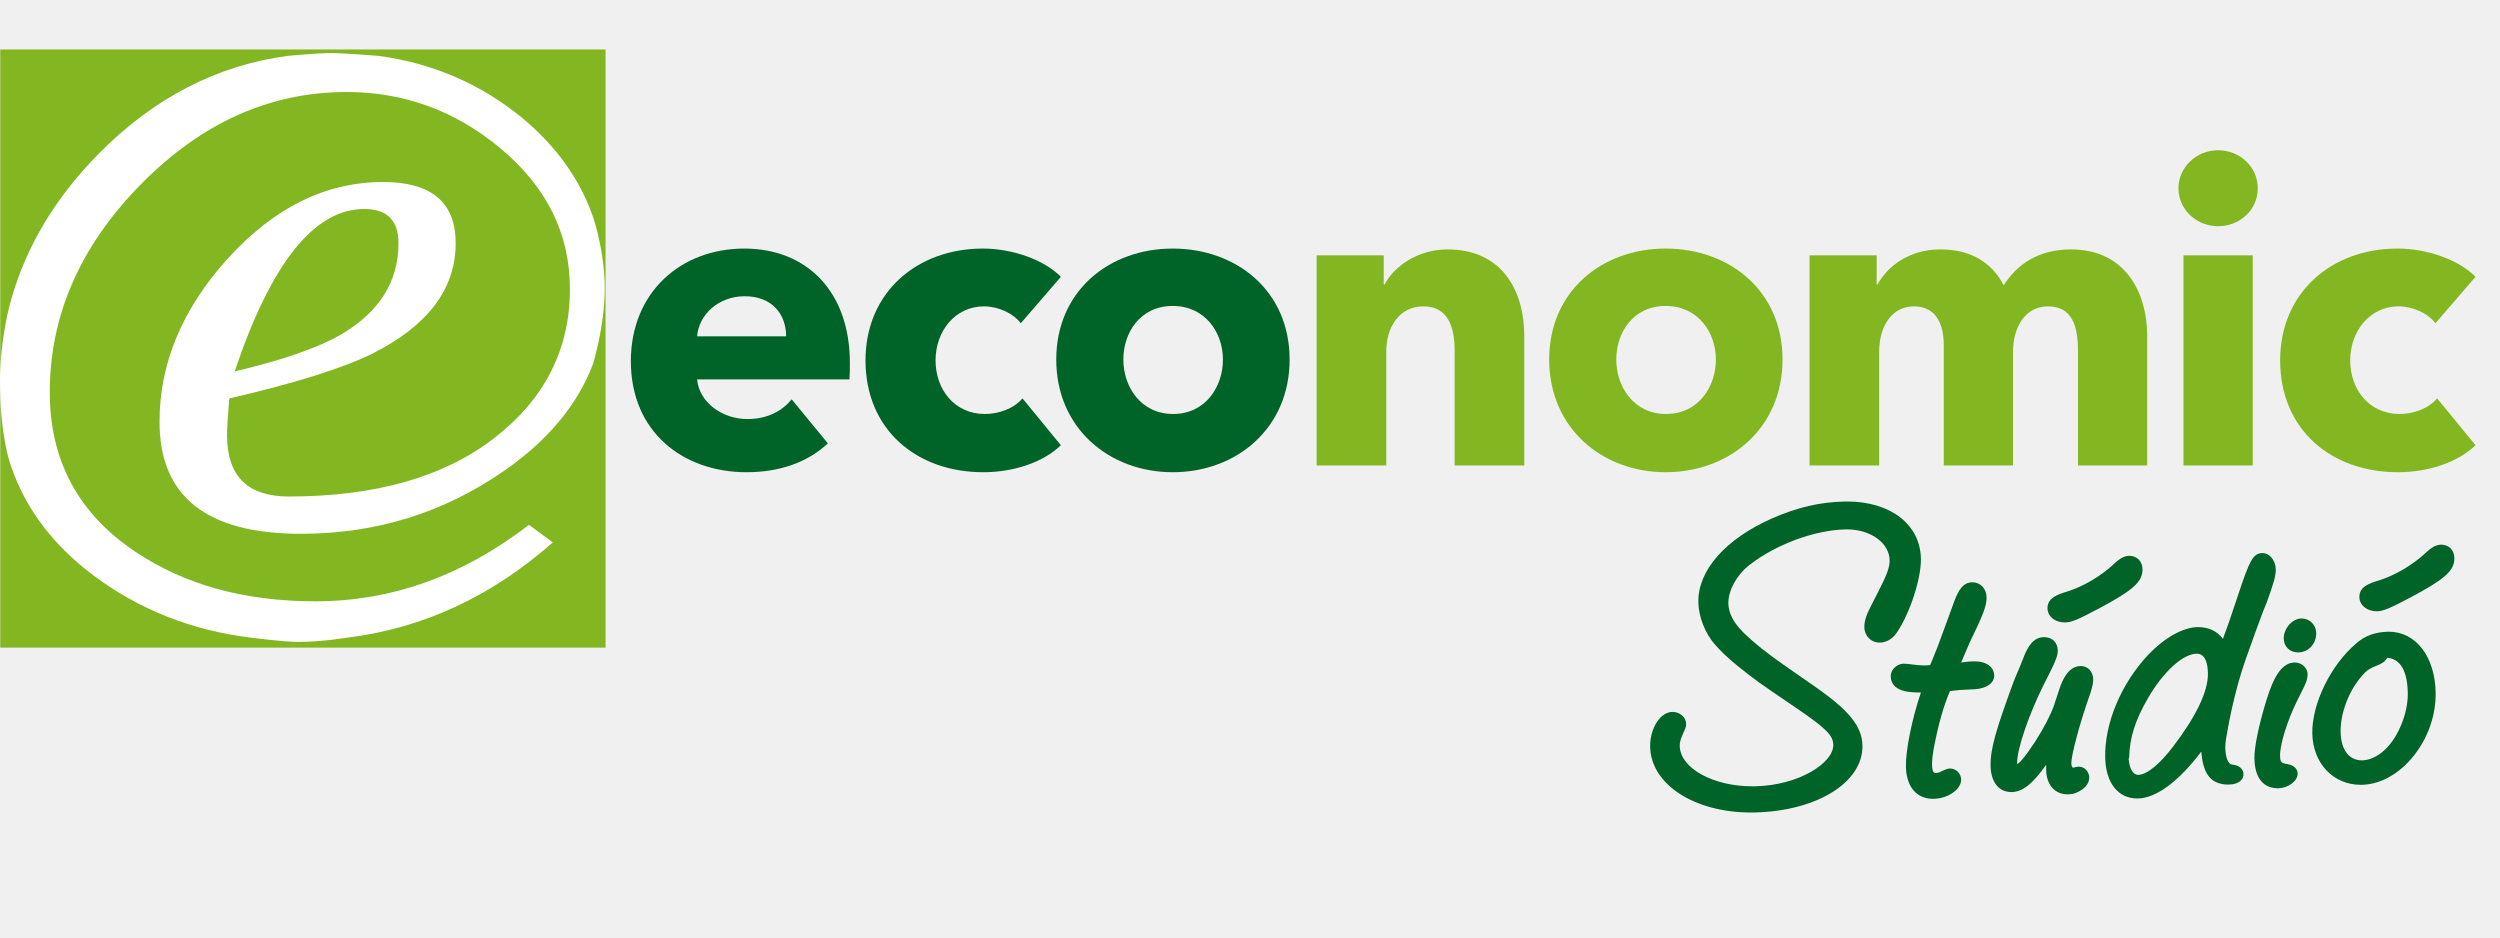
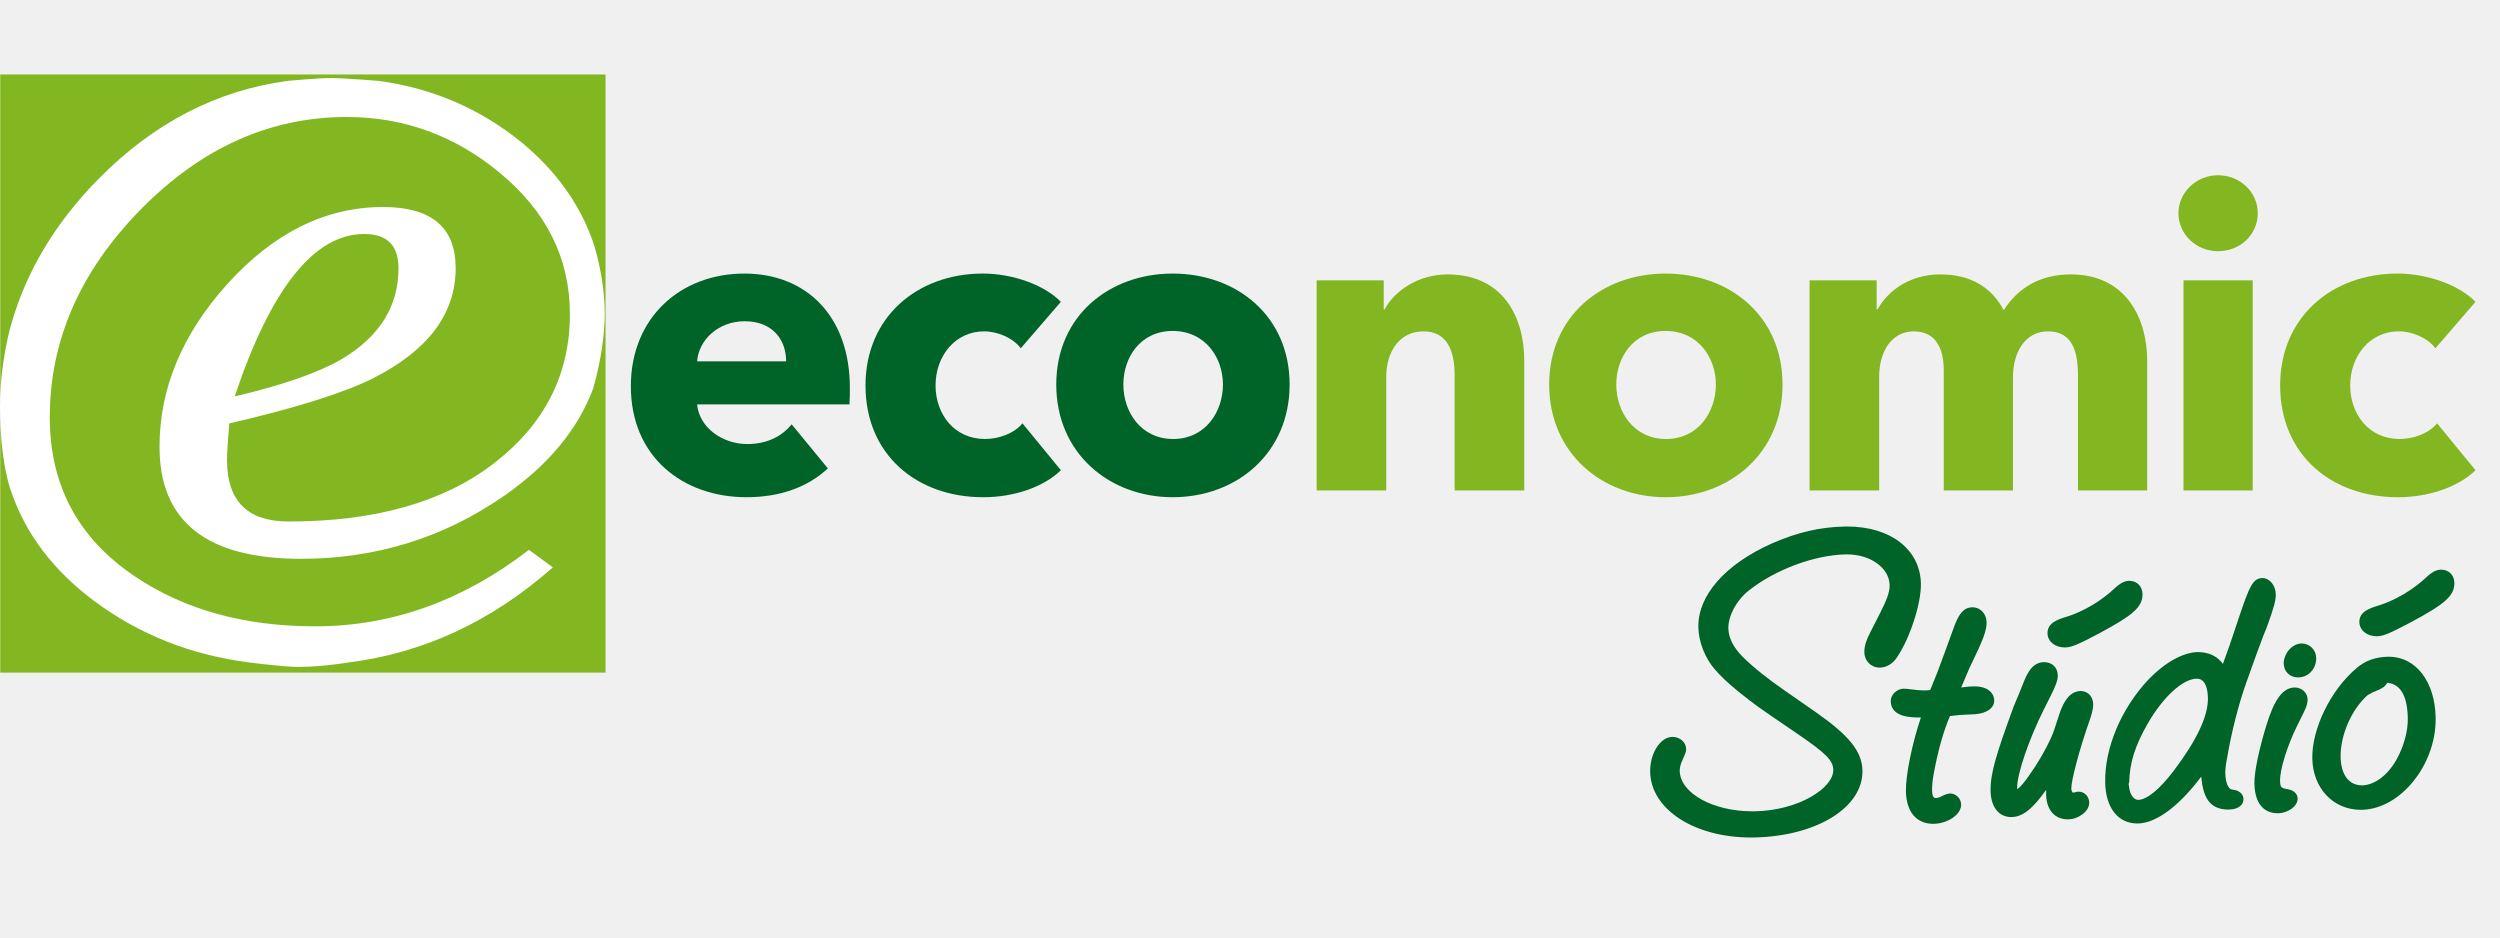
<svg xmlns="http://www.w3.org/2000/svg" id="svg3336" version="1.1" xml:space="preserve" width="200" height="75" viewBox="0 0 200 75">
  <defs id="defs3340">
    <clipPath clipPathUnits="userSpaceOnUse" id="clipPath3350">
      <path d="m 0,595.275 841.89,0 L 841.89,0 0,0 0,595.275 Z" id="path3352" />
    </clipPath>
    <clipPath clipPathUnits="userSpaceOnUse" id="clipPath3406">
      <path d="m 0,595.275 841.89,0 L 841.89,0 0,0 0,595.275 Z" id="path3408" />
    </clipPath>
    <clipPath clipPathUnits="userSpaceOnUse" id="clipPath3446">
      <path d="m 0,595.275 841.89,0 L 841.89,0 0,0 0,595.275 Z" id="path3448" />
    </clipPath>
  </defs>
  <g id="g3344" transform="matrix(1.25,0,0,-1.25,-416.8304,450.238)">
-     <g id="g3346" transform="translate(0,8)">
+     <g id="g3346" transform="translate(0,6.4)">
      <g id="g3348" clip-path="url(#clipPath3350)">
        <g id="g3354" transform="translate(445.5225,300.1904)">
          <path d="m 0,0 c -3.626,0 -6.399,1.805 -6.448,4.197 -0.014,0.721 0.232,1.436 0.645,1.862 0.234,0.244 0.503,0.375 0.779,0.379 0.486,0.001 0.872,-0.344 0.878,-0.764 C -4.139,5.51 -4.179,5.422 -4.322,5.094 L -4.351,5.027 C -4.499,4.713 -4.56,4.48 -4.556,4.264 -4.526,2.838 -2.438,1.676 0.099,1.676 L 0.274,1.678 C 3.069,1.736 5.292,3.176 5.271,4.328 5.257,4.904 4.907,5.33 2.866,6.713 l -0.33,0.225 c -2.012,1.367 -2.222,1.509 -3.349,2.41 -0.64,0.521 -1.129,0.982 -1.497,1.412 -0.623,0.711 -1.037,1.765 -1.054,2.689 -0.043,2.034 1.718,4.042 4.713,5.372 1.632,0.714 3.068,1.048 4.655,1.08 l 0.161,0.002 c 2.773,0 4.67,-1.47 4.715,-3.654 0.025,-1.26 -0.703,-3.503 -1.527,-4.71 -0.256,-0.406 -0.67,-0.66 -1.1,-0.666 -0.563,-0.002 -0.982,0.42 -0.993,0.982 -0.007,0.37 0.114,0.772 0.392,1.299 l 0.607,1.194 c 0.418,0.827 0.627,1.333 0.619,1.805 -0.024,1.101 -1.223,1.966 -2.725,1.966 l -0.085,0 C 4.06,18.077 1.571,17.151 -0.122,15.818 -0.916,15.196 -1.46,14.193 -1.443,13.379 -1.431,12.773 -1.122,12.164 -0.522,11.561 0.138,10.9 1.138,10.105 2.29,9.314 L 4.137,8.031 C 6.298,6.521 7.112,5.506 7.138,4.287 7.188,1.928 4.215,0.086 0.226,0.002 L 0,0 Z" style="fill:#006328;fill-opacity:1;fill-rule:nonzero;stroke:none" id="path3356" />
        </g>
        <g id="g3358" transform="translate(454.0371,314.4097)">
          <path d="M 0,0 C 0.449,0.889 0.66,1.416 0.648,1.938 0.621,3.23 -0.747,4.222 -2.451,4.185 -4.515,4.144 -7.055,3.21 -8.813,1.823 c -0.867,-0.676 -1.451,-1.761 -1.43,-2.669 0.013,-0.688 0.358,-1.367 1.003,-2.014 0.676,-0.676 1.681,-1.48 2.853,-2.281 l 1.844,-1.281 c 2.065,-1.444 2.855,-2.391 2.879,-3.518 0.044,-2.172 -2.863,-3.91 -6.631,-3.99 -3.547,-0.074 -6.334,1.631 -6.382,3.914 -0.019,1.017 0.537,1.937 1.144,1.949 0.303,0.006 0.582,-0.209 0.586,-0.484 0.004,-0.11 -0.022,-0.166 -0.18,-0.528 -0.157,-0.332 -0.235,-0.607 -0.23,-0.884 0.034,-1.651 2.317,-2.922 5.123,-2.864 2.777,0.057 5.306,1.485 5.276,2.942 -0.016,0.744 -0.521,1.258 -2.53,2.617 -2.318,1.576 -2.485,1.682 -3.66,2.619 -0.56,0.457 -1.063,0.916 -1.459,1.375 -0.591,0.674 -0.97,1.658 -0.987,2.512 -0.04,1.921 1.682,3.83 4.543,5.1 1.582,0.693 2.979,1.024 4.547,1.058 C 0.191,5.451 2.034,4.058 2.078,2.023 2.102,0.841 1.402,-1.346 0.604,-2.518 0.389,-2.852 0.064,-3.053 -0.267,-3.061 c -0.383,-0.006 -0.693,0.289 -0.7,0.703 -0.008,0.303 0.096,0.66 0.359,1.162 L 0,0 Z" style="fill:#006328;fill-opacity:1;fill-rule:nonzero;stroke:none" id="path3360" />
        </g>
        <g id="g3362" transform="translate(457.1836,301.0654)">
          <path d="m 0,0 c -1.063,0 -1.713,0.771 -1.741,2.064 -0.022,1.045 0.392,3.057 0.96,4.745 L -0.839,6.807 c -0.555,0 -1.852,0 -1.874,1.043 -0.008,0.406 0.383,0.787 0.818,0.8 0.127,0 0.387,-0.023 0.551,-0.05 0.256,-0.039 0.522,-0.061 0.74,-0.061 l 0.061,0 c 0.176,0.004 0.25,0.004 0.355,0.027 l 0.044,0.098 0.441,1.094 0.57,1.547 0.492,1.355 c 0.289,0.749 0.571,1.185 1.152,1.2 0.516,0 0.901,-0.413 0.911,-0.96 C 3.431,12.504 3.285,12.027 2.908,11.199 L 2.326,9.973 1.795,8.725 2.035,8.756 c 0.228,0.033 0.403,0.037 0.548,0.041 l 0.064,0 C 3.564,8.797 3.902,8.316 3.912,7.906 3.921,7.414 3.432,7.064 2.666,7.014 L 1.727,6.967 1.083,6.9 1.079,6.9 C 0.66,5.92 0.328,4.748 0.042,3.227 -0.029,2.84 -0.074,2.41 -0.068,2.184 -0.059,1.65 0.082,1.65 0.193,1.65 0.259,1.652 0.431,1.695 0.525,1.754 0.677,1.822 0.729,1.848 0.734,1.852 L 0.816,1.883 C 0.885,1.908 0.967,1.938 1.078,1.943 1.473,1.943 1.786,1.621 1.795,1.23 1.801,0.971 1.625,0.662 1.359,0.465 1.046,0.195 0.525,0.008 0.047,0.002 L 0,0 Z" style="fill:#006328;fill-opacity:1;fill-rule:nonzero;stroke:none" id="path3364" />
        </g>
        <g id="g3366" transform="translate(456.9434,304.3447)">
          <path d="m 0,0 c -0.074,-0.416 -0.12,-0.855 -0.113,-1.104 0.009,-0.578 0.179,-0.82 0.566,-0.812 0.11,0.002 0.328,0.061 0.463,0.146 0.135,0.059 0.191,0.086 0.191,0.086 0.081,0.03 0.137,0.057 0.219,0.061 0.221,0.006 0.416,-0.184 0.422,-0.432 0.003,-0.166 -0.129,-0.386 -0.32,-0.529 -0.296,-0.254 -0.762,-0.402 -1.146,-0.408 -0.935,-0.022 -1.471,0.629 -1.497,1.783 -0.021,1.072 0.455,3.311 1.08,5.031 C -0.271,3.818 -0.326,3.818 -0.41,3.816 -1.646,3.789 -2.175,4 -2.186,4.576 c -0.003,0.248 0.264,0.5 0.54,0.506 0.082,0.004 0.332,-0.018 0.496,-0.045 0.304,-0.047 0.606,-0.068 0.854,-0.064 0.247,0.006 0.33,0.007 0.549,0.068 l 0.104,0.221 0.446,1.111 0.572,1.553 0.496,1.355 c 0.287,0.751 0.501,1.003 0.885,1.011 0.33,0.006 0.611,-0.264 0.621,-0.677 C 3.383,9.26 3.229,8.787 2.887,8.039 L 2.307,6.814 1.705,5.4 1.573,5.094 1.818,5.127 2.313,5.193 C 2.532,5.225 2.699,5.227 2.836,5.23 3.467,5.244 3.857,5.006 3.865,4.619 3.871,4.289 3.465,4.061 2.888,4.021 L 1.954,3.975 1.294,3.908 1.13,3.902 C 0.656,2.848 0.297,1.574 0,0" style="fill:#006328;fill-opacity:1;fill-rule:nonzero;stroke:none" id="path3368" />
        </g>
        <g id="g3370" transform="translate(465.6348,312.3545)">
          <path d="m 0,0 -0.033,0 c -0.615,0 -1.086,0.385 -1.098,0.896 -0.01,0.647 0.579,0.877 1.235,1.073 1.045,0.319 2.218,1.012 3.064,1.816 0.27,0.251 0.514,0.426 0.835,0.473 l 0.093,0.006 c 0.5,0 0.843,-0.349 0.854,-0.849 C 4.967,2.562 4.253,2.022 2.231,0.93 0.834,0.193 0.432,0.008 0,0 m 0.203,-11.002 -0.037,0 c -0.833,0 -1.363,0.604 -1.385,1.578 -0.002,0.104 -10e-4,0.201 0.004,0.311 -0.892,-1.254 -1.521,-1.729 -2.218,-1.744 -0.814,0 -1.317,0.636 -1.34,1.664 -0.022,1.119 0.35,2.334 1.478,5.416 0.072,0.177 0.143,0.347 0.217,0.521 0.121,0.285 0.246,0.58 0.359,0.871 0.316,0.856 0.67,1.43 1.365,1.444 0.528,0 0.87,-0.34 0.881,-0.848 0.008,-0.32 -0.152,-0.707 -0.474,-1.35 l -0.422,-0.838 c -0.958,-1.91 -1.724,-4.16 -1.704,-5.017 0,-0.031 10e-4,-0.059 0.005,-0.078 0.14,0.078 0.457,0.39 1.147,1.445 0.542,0.84 1.007,1.732 1.211,2.33 l 0.335,1.02 c 0.21,0.631 0.58,1.472 1.368,1.488 0.461,0 0.792,-0.357 0.802,-0.848 C 1.797,-3.838 1.744,-4.109 1.631,-4.475 0.888,-6.561 0.383,-8.549 0.393,-9.033 c 0.003,-0.168 0.08,-0.256 0.104,-0.262 0.044,0.012 0.095,0.024 0.161,0.031 0.081,0.03 0.155,0.032 0.207,0.034 0.373,0.001 0.666,-0.307 0.674,-0.688 0.006,-0.281 -0.135,-0.527 -0.428,-0.76 -0.312,-0.218 -0.588,-0.318 -0.908,-0.324" style="fill:#006328;fill-opacity:1;fill-rule:nonzero;stroke:none" id="path3372" />
        </g>
        <g id="g3374" transform="translate(469.7354,316.3296)">
          <path d="m 0,0 c 0.329,0.007 0.554,-0.208 0.563,-0.566 0.012,-0.662 -0.556,-1.138 -2.569,-2.226 -1.36,-0.714 -1.741,-0.89 -2.098,-0.896 -0.469,-0.012 -0.833,0.256 -0.839,0.615 -0.008,0.358 0.235,0.555 1.028,0.791 1.066,0.325 2.291,1.039 3.18,1.882 0.269,0.253 0.461,0.367 0.68,0.399 0.027,0 0.027,0 0.055,0.001 m -7.538,-14.545 c -0.633,-0.014 -1.029,0.502 -1.049,1.38 -0.019,1.045 0.313,2.18 1.46,5.315 0.183,0.443 0.392,0.914 0.575,1.387 0.338,0.914 0.635,1.252 1.103,1.261 0.356,0.008 0.581,-0.209 0.588,-0.566 0.007,-0.246 -0.124,-0.578 -0.443,-1.219 l -0.422,-0.834 c -0.976,-1.947 -1.755,-4.248 -1.736,-5.154 0.004,-0.246 0.09,-0.385 0.229,-0.381 0.3,0.006 0.705,0.455 1.452,1.6 0.559,0.863 1.034,1.781 1.243,2.39 l 0.335,1.026 c 0.286,0.857 0.636,1.279 1.102,1.289 0.303,0.006 0.502,-0.239 0.508,-0.569 0.002,-0.164 -0.047,-0.414 -0.149,-0.746 -0.703,-1.967 -1.265,-4.07 -1.253,-4.648 0.008,-0.303 0.178,-0.547 0.396,-0.541 0.055,0 0.11,0.027 0.22,0.031 0.054,0.029 0.109,0.029 0.164,0.031 0.193,0.004 0.362,-0.185 0.365,-0.404 0.005,-0.193 -0.101,-0.361 -0.317,-0.529 -0.244,-0.17 -0.463,-0.258 -0.738,-0.264 -0.688,-0.016 -1.11,0.473 -1.127,1.297 -0.006,0.33 0.014,0.605 0.162,1.488 -1.2,-1.894 -1.928,-2.623 -2.668,-2.64" style="fill:#006328;fill-opacity:1;fill-rule:nonzero;stroke:none" id="path3376" />
        </g>
        <g id="g3378" transform="translate(469.707,303.6514)">
          <path d="m 0,0 c 0.014,-0.621 0.263,-1.053 0.605,-1.053 0.555,0.01 1.372,0.682 2.25,1.836 C 4.345,2.746 5.088,4.32 5.064,5.465 5.052,6.031 4.919,6.703 4.349,6.703 l -0.016,0 C 3.452,6.684 2.203,5.543 1.228,3.859 0.402,2.428 0.055,1.328 0.025,0.063 L -0.059,-0.133 C -0.014,-0.088 0,-0.029 0,0 m 0.547,-2.564 c -1.235,0 -2.024,1 -2.057,2.609 -0.047,2.217 1.02,4.75 2.779,6.617 C 2.301,7.734 3.475,8.389 4.41,8.406 5.117,8.408 5.67,8.139 6.024,7.648 l 0.419,1.166 0.594,1.768 c 0.688,2.063 0.908,2.547 1.512,2.561 0.468,0 0.847,-0.468 0.858,-1.042 C 9.414,11.711 9.278,11.214 8.826,9.979 8.752,9.818 8.531,9.275 8.148,8.205 L 7.523,6.459 C 7.043,5.137 6.558,3.234 6.289,1.613 6.211,1.236 6.172,0.906 6.176,0.672 6.189,-0.004 6.393,-0.352 6.577,-0.385 L 6.85,-0.436 C 7.164,-0.531 7.334,-0.742 7.34,-1.01 7.342,-1.154 7.288,-1.289 7.184,-1.398 7.019,-1.572 6.74,-1.668 6.379,-1.674 c -1.233,0 -1.632,0.82 -1.742,2.11 -1.424,-1.891 -2.873,-2.973 -4.043,-3 l -0.047,0 z" style="fill:#006328;fill-opacity:1;fill-rule:nonzero;stroke:none" id="path3380" />
        </g>
        <g id="g3382" transform="translate(469.4199,303.6416)">
          <path d="m 0,0 c 0.018,-0.799 0.387,-1.342 0.908,-1.33 0.66,0.014 1.527,0.719 2.463,1.949 C 4.898,2.631 5.662,4.271 5.639,5.48 5.616,6.471 5.248,7.014 4.615,7.002 3.626,6.979 2.302,5.795 1.266,4.016 0.416,2.537 0.055,1.375 0.025,0.082 -0.001,0.053 0,0.025 0,0 m 0.873,-2.268 c -1.101,-0.021 -1.778,0.844 -1.809,2.329 -0.044,2.119 0.979,4.587 2.7,6.412 0.943,0.982 2.058,1.64 2.939,1.658 0.822,0.017 1.41,-0.412 1.648,-1.205 L 6.402,7.066 7,8.729 7.598,10.5 c 0.672,2.022 0.858,2.357 1.244,2.366 0.302,0.006 0.556,-0.347 0.564,-0.759 C 9.414,11.749 9.26,11.224 8.844,10.088 8.764,9.918 8.529,9.338 8.164,8.313 L 7.539,6.566 C 7.045,5.207 6.563,3.299 6.295,1.67 6.219,1.311 6.172,0.951 6.178,0.676 6.191,-0.064 6.424,-0.584 6.811,-0.658 L 7.088,-0.707 C 7.252,-0.76 7.338,-0.867 7.34,-1.006 7.344,-1.225 7.072,-1.369 6.66,-1.377 5.613,-1.396 5.217,-0.746 5.178,1.125 L 5.176,1.289 C 3.652,-0.945 2.082,-2.24 0.873,-2.268" style="fill:#006328;fill-opacity:1;fill-rule:nonzero;stroke:none" id="path3384" />
        </g>
        <g id="g3386" transform="translate(480.5596,310.4365)">
          <path d="m 0,0 -0.024,0 c -0.527,0 -0.902,0.367 -0.914,0.898 -0.005,0.291 0.148,0.67 0.37,0.899 0.226,0.24 0.493,0.369 0.77,0.375 0.524,0 0.929,-0.406 0.94,-0.928 C 1.148,0.904 1.028,0.586 0.802,0.35 0.59,0.129 0.306,0.004 0,0 m -1.277,-8.695 -0.039,0 c -0.544,0 -1.462,0.246 -1.497,1.906 -0.016,0.699 0.275,2.117 0.761,3.709 0.517,1.693 1.061,2.42 1.818,2.435 0.453,0 0.815,-0.341 0.827,-0.763 C 0.595,-1.568 0.534,-1.83 0.462,-1.98 0.427,-2.078 0.311,-2.313 0.1,-2.736 l -0.193,-0.389 c -0.619,-1.248 -1.094,-2.785 -1.078,-3.492 0.009,-0.41 0.07,-0.477 0.483,-0.533 0.568,-0.114 0.638,-0.455 0.642,-0.596 0.008,-0.522 -0.656,-0.938 -1.231,-0.949" style="fill:#006328;fill-opacity:1;fill-rule:nonzero;stroke:none" id="path3388" />
        </g>
        <g id="g3390" transform="translate(480.1973,312.0361)">
          <path d="M 0,0 C 0.16,0.168 0.353,0.279 0.57,0.285 0.93,0.291 1.21,-0.004 1.218,-0.361 1.228,-0.883 0.852,-1.305 0.356,-1.314 -0.027,-1.322 -0.279,-1.08 -0.289,-0.693 -0.293,-0.475 -0.161,-0.17 0,0 m -1.416,-4.764 c 0.465,1.522 0.945,2.221 1.551,2.235 0.274,0.004 0.525,-0.207 0.533,-0.485 0.002,-0.111 -0.049,-0.332 -0.102,-0.443 -0.052,-0.139 -0.238,-0.5 -0.554,-1.139 -0.66,-1.334 -1.123,-2.883 -1.108,-3.627 0.012,-0.55 0.181,-0.738 0.732,-0.812 0.251,-0.049 0.389,-0.154 0.391,-0.32 0.007,-0.303 -0.482,-0.645 -0.949,-0.653 -0.797,-0.015 -1.221,0.551 -1.243,1.627 -0.014,0.631 0.26,2.012 0.749,3.617" style="fill:#006328;fill-opacity:1;fill-rule:nonzero;stroke:none" id="path3392" />
        </g>
        <g id="g3394" transform="translate(485.5947,313.0693)">
          <path d="m 0,0 -0.028,0 c -0.616,0 -1.09,0.385 -1.103,0.896 -0.012,0.649 0.577,0.879 1.234,1.074 1.045,0.319 2.22,1.014 3.065,1.818 0.317,0.295 0.561,0.432 0.837,0.47 L 4.093,4.264 C 4.597,4.264 4.938,3.917 4.95,3.417 4.966,2.562 4.252,2.022 2.231,0.932 0.833,0.195 0.425,0.01 0,0 M 0.669,-2.973 C 0.487,-3.236 0.353,-3.336 -0.075,-3.504 -0.273,-3.576 -0.347,-3.619 -0.524,-3.725 l -0.081,-0.046 c -1.011,-0.881 -1.755,-2.563 -1.726,-3.967 0.025,-1.129 0.535,-1.805 1.371,-1.805 0.809,0.018 1.639,0.647 2.198,1.637 0.476,0.842 0.749,1.84 0.731,2.677 -0.04,1.799 -0.72,2.18 -1.3,2.256 m -1.65,-8.134 -0.067,0 c -1.752,0 -3.055,1.378 -3.095,3.275 -0.037,1.908 1.175,4.394 2.822,5.783 0.553,0.488 1.209,0.725 2.064,0.742 1.748,0 2.962,-1.597 3.008,-3.884 0.035,-1.614 -0.624,-3.284 -1.763,-4.471 -0.872,-0.91 -1.926,-1.424 -2.969,-1.445" style="fill:#006328;fill-opacity:1;fill-rule:nonzero;stroke:none" id="path3396" />
        </g>
        <g id="g3398" transform="translate(489.6934,317.0454)">
          <path d="m 0,0 c 0.332,0.008 0.556,-0.208 0.563,-0.565 0.013,-0.66 -0.553,-1.14 -2.567,-2.228 -1.361,-0.714 -1.742,-0.888 -2.1,-0.896 -0.466,-0.008 -0.83,0.26 -0.837,0.615 -0.008,0.359 0.234,0.556 1.028,0.793 1.067,0.324 2.29,1.037 3.181,1.881 0.268,0.254 0.46,0.368 0.679,0.399 C -0.025,0 -0.025,0 0,0 m -4.279,-7.212 c -0.245,-0.09 -0.327,-0.145 -0.571,-0.289 -1.109,-0.957 -1.898,-2.735 -1.867,-4.219 0.028,-1.295 0.676,-2.104 1.694,-2.084 0.88,0.019 1.802,0.697 2.412,1.783 0.504,0.891 0.786,1.941 0.767,2.822 -0.035,1.651 -0.602,2.491 -1.732,2.551 -0.212,-0.336 -0.266,-0.393 -0.703,-0.564 m -0.956,0.968 c 0.514,0.452 1.114,0.659 1.885,0.674 1.539,0.031 2.67,-1.459 2.715,-3.603 0.061,-2.834 -2.111,-5.575 -4.451,-5.623 -1.621,-0.034 -2.83,1.234 -2.867,2.994 -0.037,1.816 1.149,4.232 2.718,5.558" style="fill:#006328;fill-opacity:1;fill-rule:nonzero;stroke:none" id="path3400" />
        </g>
      </g>
    </g>
-     <g id="g3402" transform="translate(0,8)">
+     <g id="g3402" transform="translate(0,6.4)">
      <g id="g3404" clip-path="url(#clipPath3406)">
        <g id="g3410" transform="translate(426.5615,322.4004)">
          <path d="m 0,0 0,7.346 c 0,1.486 -0.405,2.836 -1.999,2.836 -1.566,0 -2.377,-1.35 -2.377,-2.89 l 0,-7.292 -4.456,0 0,13.45 4.294,0 0,-1.864 0.055,0 c 0.621,1.189 2.16,2.242 4.023,2.242 3.619,0 4.916,-2.808 4.916,-5.51 L 4.456,0 0,0 Z" style="fill:#82b721;fill-opacity:1;fill-rule:nonzero;stroke:none" id="path3412" />
        </g>
        <g id="g3414" transform="translate(440.0664,332.6094)">
          <path d="m 0,0 c -2.08,0 -3.16,-1.702 -3.16,-3.43 0,-1.729 1.107,-3.484 3.186,-3.484 2.08,0 3.188,1.755 3.188,3.484 C 3.214,-1.702 2.079,0 0,0 m 0,-10.641 c -4.052,0 -7.454,2.809 -7.454,7.211 0,4.402 3.402,7.103 7.454,7.103 4.078,0 7.48,-2.701 7.48,-7.103 0,-4.402 -3.402,-7.211 -7.48,-7.211" style="fill:#82b721;fill-opacity:1;fill-rule:nonzero;stroke:none" id="path3416" />
        </g>
        <g id="g3418" transform="translate(466.4541,322.4004)">
          <path d="m 0,0 0,7.346 c 0,1.54 -0.351,2.836 -1.917,2.836 -1.513,0 -2.242,-1.404 -2.242,-2.917 l 0,-7.265 -4.429,0 0,7.67 c 0,1.54 -0.595,2.512 -1.918,2.512 -1.404,0 -2.215,-1.269 -2.215,-2.89 l 0,-7.292 -4.456,0 0,13.45 4.294,0 0,-1.864 0.055,0 c 0.621,1.135 1.998,2.242 4.023,2.242 1.946,0 3.296,-0.837 4.052,-2.296 0.892,1.405 2.296,2.296 4.294,2.296 3.647,0 4.889,-2.971 4.889,-5.51 L 4.43,0 0,0 Z" style="fill:#82b721;fill-opacity:1;fill-rule:nonzero;stroke:none" id="path3420" />
        </g>
        <path d="m 473.208,335.851 4.43,0 0,-13.45 -4.43,0 0,13.45 z m 2.215,1.863 c -1.432,0 -2.539,1.107 -2.539,2.431 0,1.296 1.107,2.43 2.539,2.43 1.404,0 2.539,-1.08 2.539,-2.43 0,-1.378 -1.135,-2.431 -2.539,-2.431" style="fill:#82b721;fill-opacity:1;fill-rule:nonzero;stroke:none" id="path3422" />
        <g id="g3424" transform="translate(489.332,331.502)">
          <path d="m 0,0 c -0.486,0.648 -1.458,1.081 -2.35,1.081 -1.863,0 -3.105,-1.594 -3.105,-3.457 0,-1.864 1.215,-3.431 3.159,-3.431 0.892,0 1.864,0.351 2.404,1 l 2.457,-2.998 c -1.106,-1.081 -2.997,-1.729 -4.968,-1.729 -4.241,0 -7.535,2.701 -7.535,7.158 0,4.375 3.321,7.157 7.507,7.157 1.918,0 3.944,-0.73 4.996,-1.81 L 0,0 Z" style="fill:#82b721;fill-opacity:1;fill-rule:nonzero;stroke:none" id="path3426" />
        </g>
        <g id="g3428" transform="translate(398.7949,331.502)">
          <path d="m 0,0 c -0.486,0.648 -1.458,1.081 -2.35,1.081 -1.863,0 -3.105,-1.594 -3.105,-3.457 0,-1.864 1.215,-3.431 3.159,-3.431 0.892,0 1.864,0.351 2.404,1 l 2.457,-2.998 c -1.106,-1.081 -2.997,-1.729 -4.968,-1.729 -4.241,0 -7.535,2.701 -7.535,7.158 0,4.375 3.321,7.157 7.507,7.157 1.918,0 3.944,-0.73 4.996,-1.81 L 0,0 Z" style="fill:#006328;fill-opacity:1;fill-rule:nonzero;stroke:none" id="path3430" />
        </g>
        <g id="g3432" transform="translate(408.5186,332.6094)">
          <path d="m 0,0 c -2.08,0 -3.16,-1.702 -3.16,-3.43 0,-1.729 1.107,-3.484 3.186,-3.484 2.08,0 3.188,1.755 3.188,3.484 C 3.214,-1.702 2.079,0 0,0 m 0,-10.641 c -4.052,0 -7.454,2.809 -7.454,7.211 0,4.402 3.402,7.103 7.454,7.103 4.078,0 7.481,-2.701 7.481,-7.103 0,-4.402 -3.403,-7.211 -7.481,-7.211" style="fill:#006328;fill-opacity:1;fill-rule:nonzero;stroke:none" id="path3434" />
        </g>
        <g id="g3436" transform="translate(381.1309,333.2305)">
          <path d="m 0,0 c 1.755,0 2.646,-1.161 2.646,-2.565 l -5.698,0 C -2.944,-1.188 -1.702,0 0,0 M 3.001,-6.597 C 2.399,-7.329 1.478,-7.859 0.162,-7.859 c -1.594,0 -3.079,1.053 -3.214,2.539 l 9.75,0 c 0.027,0.324 0.027,0.702 0.027,1.053 0,4.591 -2.782,7.319 -6.752,7.319 -4.078,0 -7.265,-2.809 -7.265,-7.211 0,-4.537 3.349,-7.103 7.399,-7.103 2.168,0 3.935,0.657 5.21,1.845 l -2.316,2.82 z" style="fill:#006328;fill-opacity:1;fill-rule:nonzero;stroke:none" id="path3438" />
        </g>
      </g>
    </g>
-     <path d="m 372.219,318.743 -38.739,0 0,38.281 38.739,0 0,-38.281 z" style="fill:#82b721;fill-opacity:1;fill-rule:nonzero;stroke:none" id="path3440" />
-     <g id="g3442" transform="translate(0,8)">
+     <path d="m 372.219,317.143 -38.739,0 0,38.281 38.739,0 0,-38.281 z" style="fill:#82b721;fill-opacity:1;fill-rule:nonzero;stroke:none" id="path3440" />
+     <g id="g3442" transform="translate(0,6.4)">
      <g id="g3444" clip-path="url(#clipPath3446)">
        <g id="g3450" transform="translate(356.7793,338.8149)">
          <path d="m 0,0 c 1.457,0 2.188,-0.728 2.188,-2.188 0,-2.438 -1.209,-4.378 -3.627,-5.817 -1.479,-0.865 -3.764,-1.664 -6.856,-2.39 C -5.97,-3.465 -3.209,0 0,0 m 0.547,-9.242 c 3.531,1.783 5.301,4.137 5.301,7.054 0,2.611 -1.548,3.915 -4.639,3.915 -3.688,0 -7.018,-1.652 -9.994,-4.951 -2.881,-3.206 -4.32,-6.672 -4.32,-10.396 0,-4.781 3.015,-7.168 9.044,-7.168 4.819,0 9.166,1.35 13.045,4.056 2.787,1.942 4.672,4.215 5.652,6.811 0,0 0.751,2.405 0.751,4.831 0,2.454 -0.751,4.592 -0.751,4.592 -0.849,2.428 -2.377,4.554 -4.585,6.373 -2.65,2.15 -5.694,3.459 -9.131,3.924 0,0 -2.178,0.18 -3.057,0.18 -0.879,0 -2.776,-0.18 -2.776,-0.18 -4.54,-0.613 -8.571,-2.7 -12.094,-6.272 -2.749,-2.788 -4.607,-5.879 -5.579,-9.271 0,0 -0.729,-2.386 -0.729,-5.295 0,-3.682 0.729,-5.485 0.729,-5.485 0.935,-2.699 2.693,-5.013 5.277,-6.947 2.909,-2.167 6.234,-3.486 9.981,-3.954 0,0 2.135,-0.282 3.105,-0.282 1.54,0 3.193,0.282 3.193,0.282 4.817,0.605 9.182,2.631 13.096,6.088 l -1.527,1.123 c -4.242,-3.27 -8.801,-4.895 -13.678,-4.895 -4.531,0 -8.381,1.061 -11.549,3.199 -3.628,2.438 -5.441,5.831 -5.441,10.173 0,4.919 1.938,9.353 5.817,13.303 3.876,3.948 8.273,5.921 13.188,5.921 3.647,0 6.901,-1.181 9.763,-3.545 3.011,-2.473 4.52,-5.495 4.52,-9.069 0,-3.857 -1.612,-7.035 -4.837,-9.53 -3.224,-2.498 -7.611,-3.744 -13.161,-3.744 -2.63,0 -3.946,1.305 -3.946,3.918 0,0.461 0.049,1.246 0.145,2.359 4.224,0.979 7.286,1.938 9.187,2.882" style="fill:#ffffff;fill-opacity:1;fill-rule:nonzero;stroke:none" id="path3452" />
        </g>
      </g>
    </g>
  </g>
</svg>
